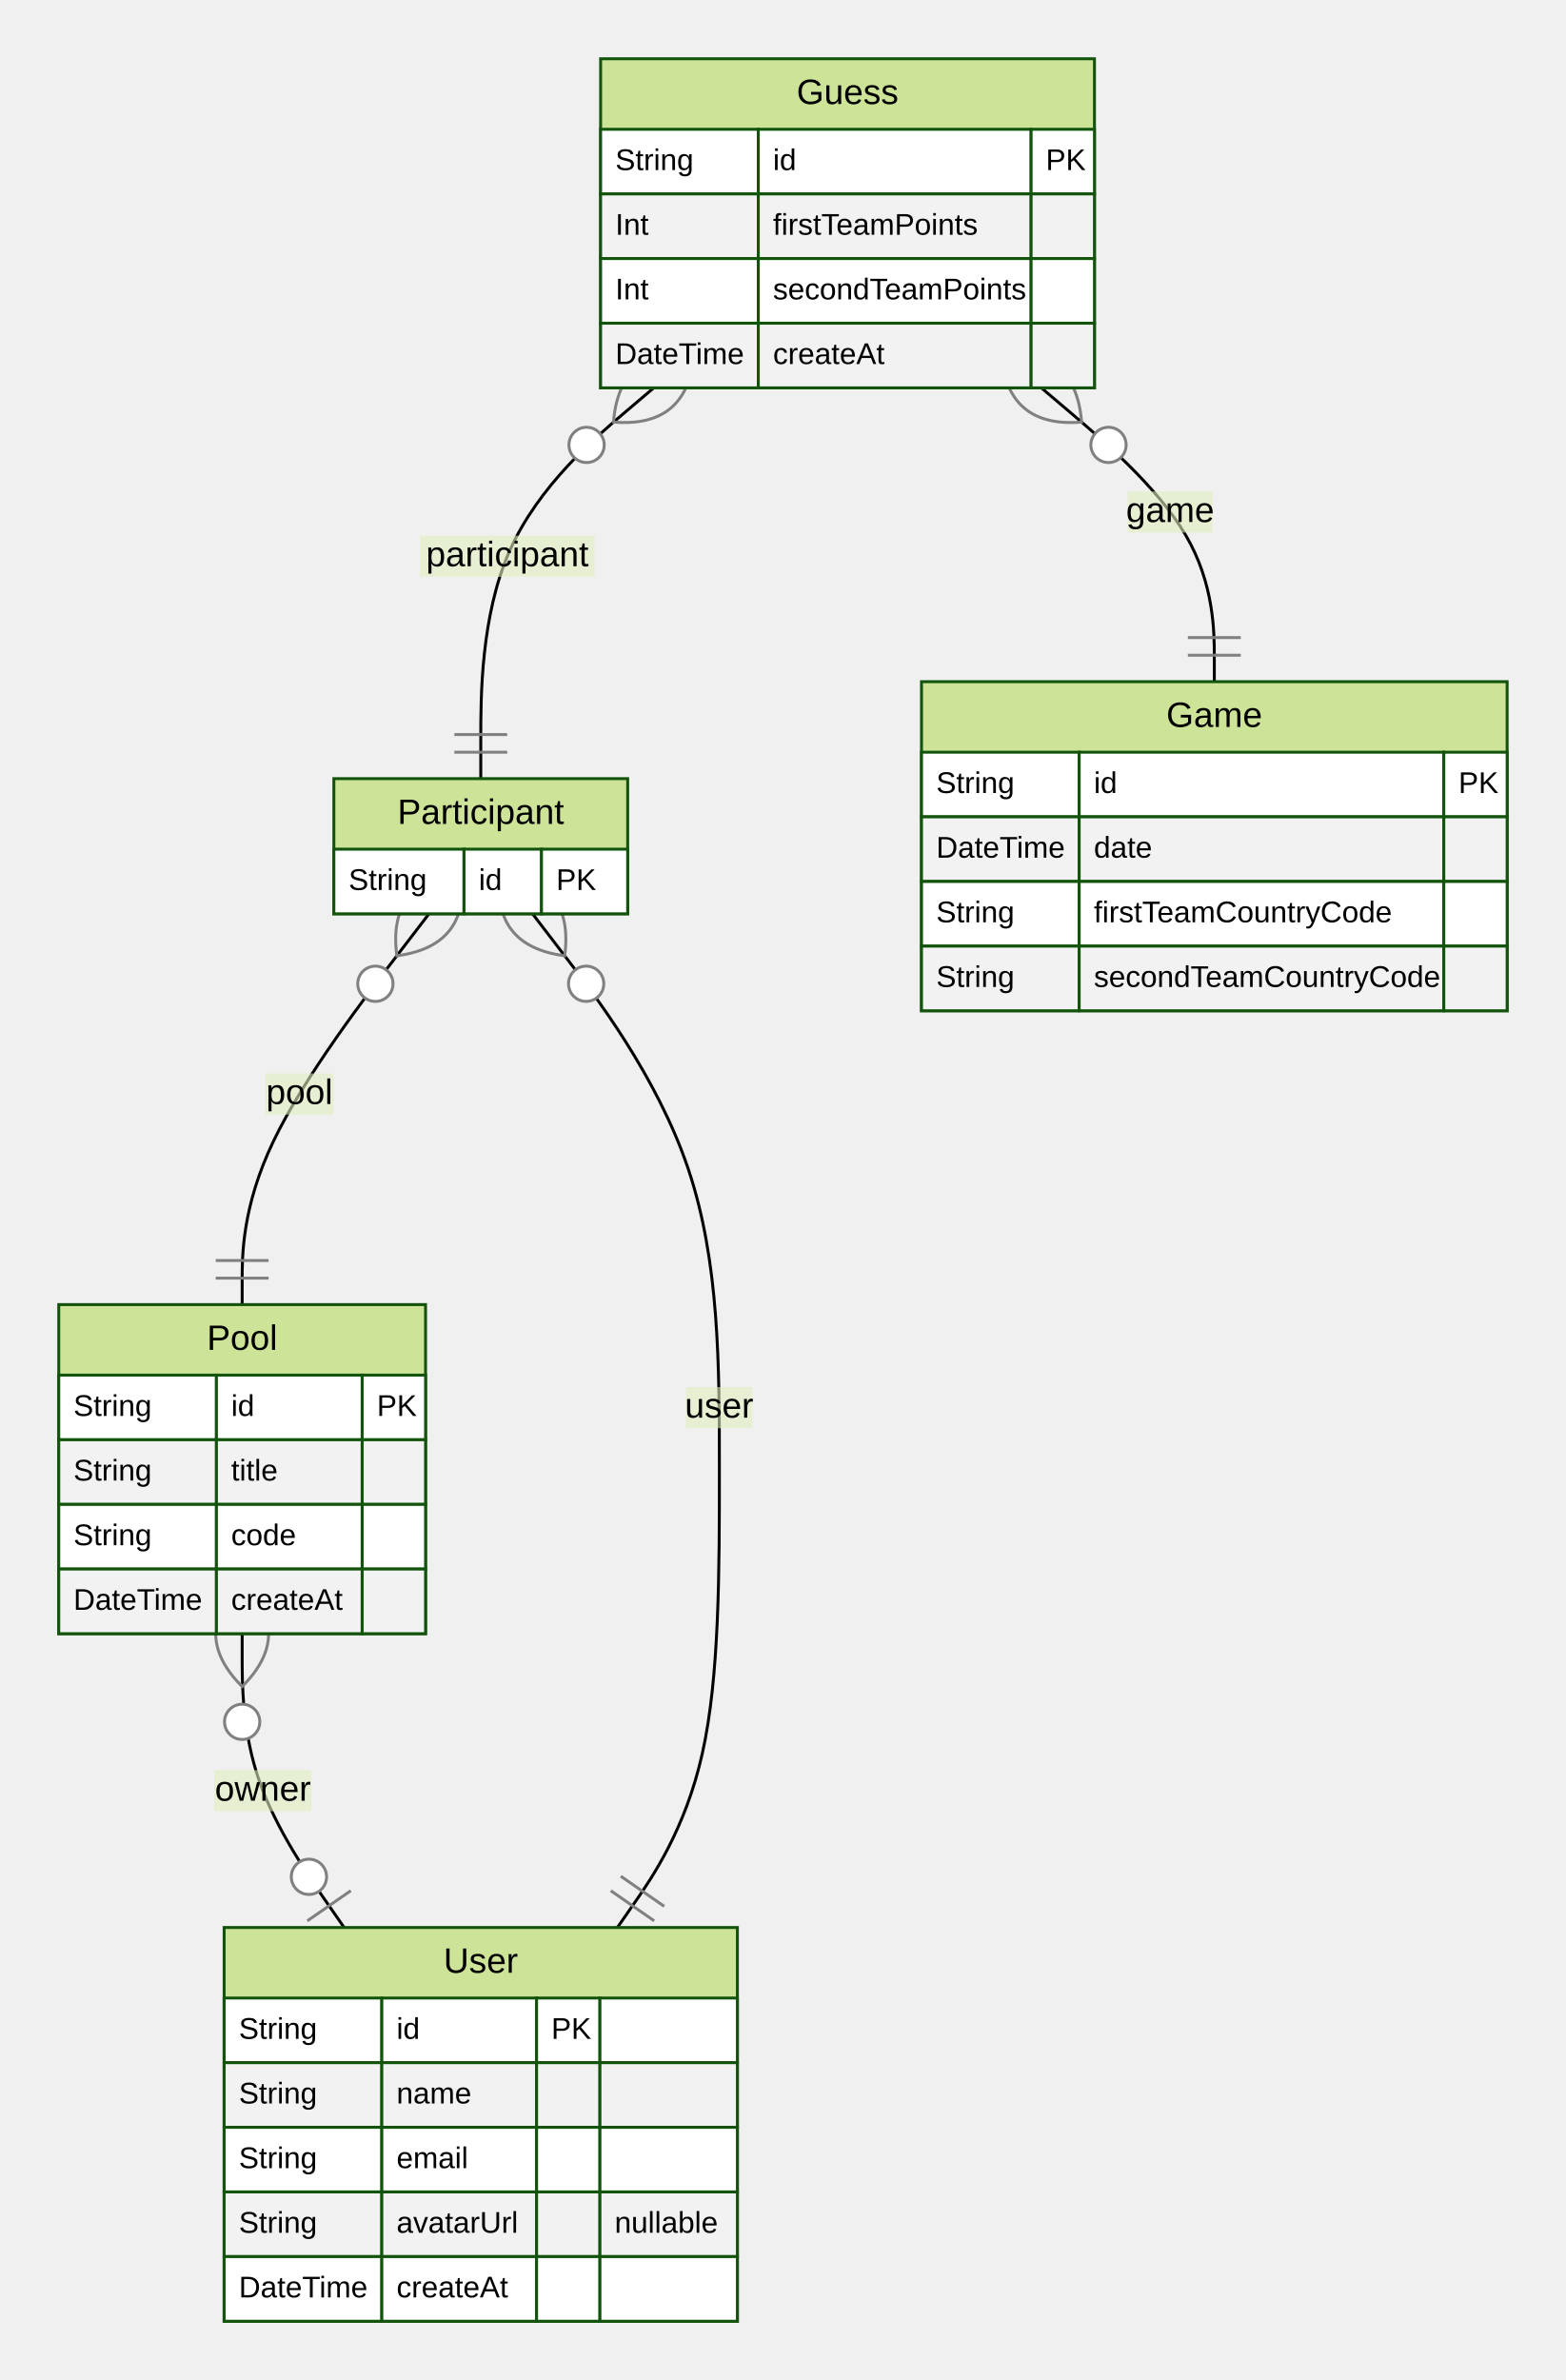
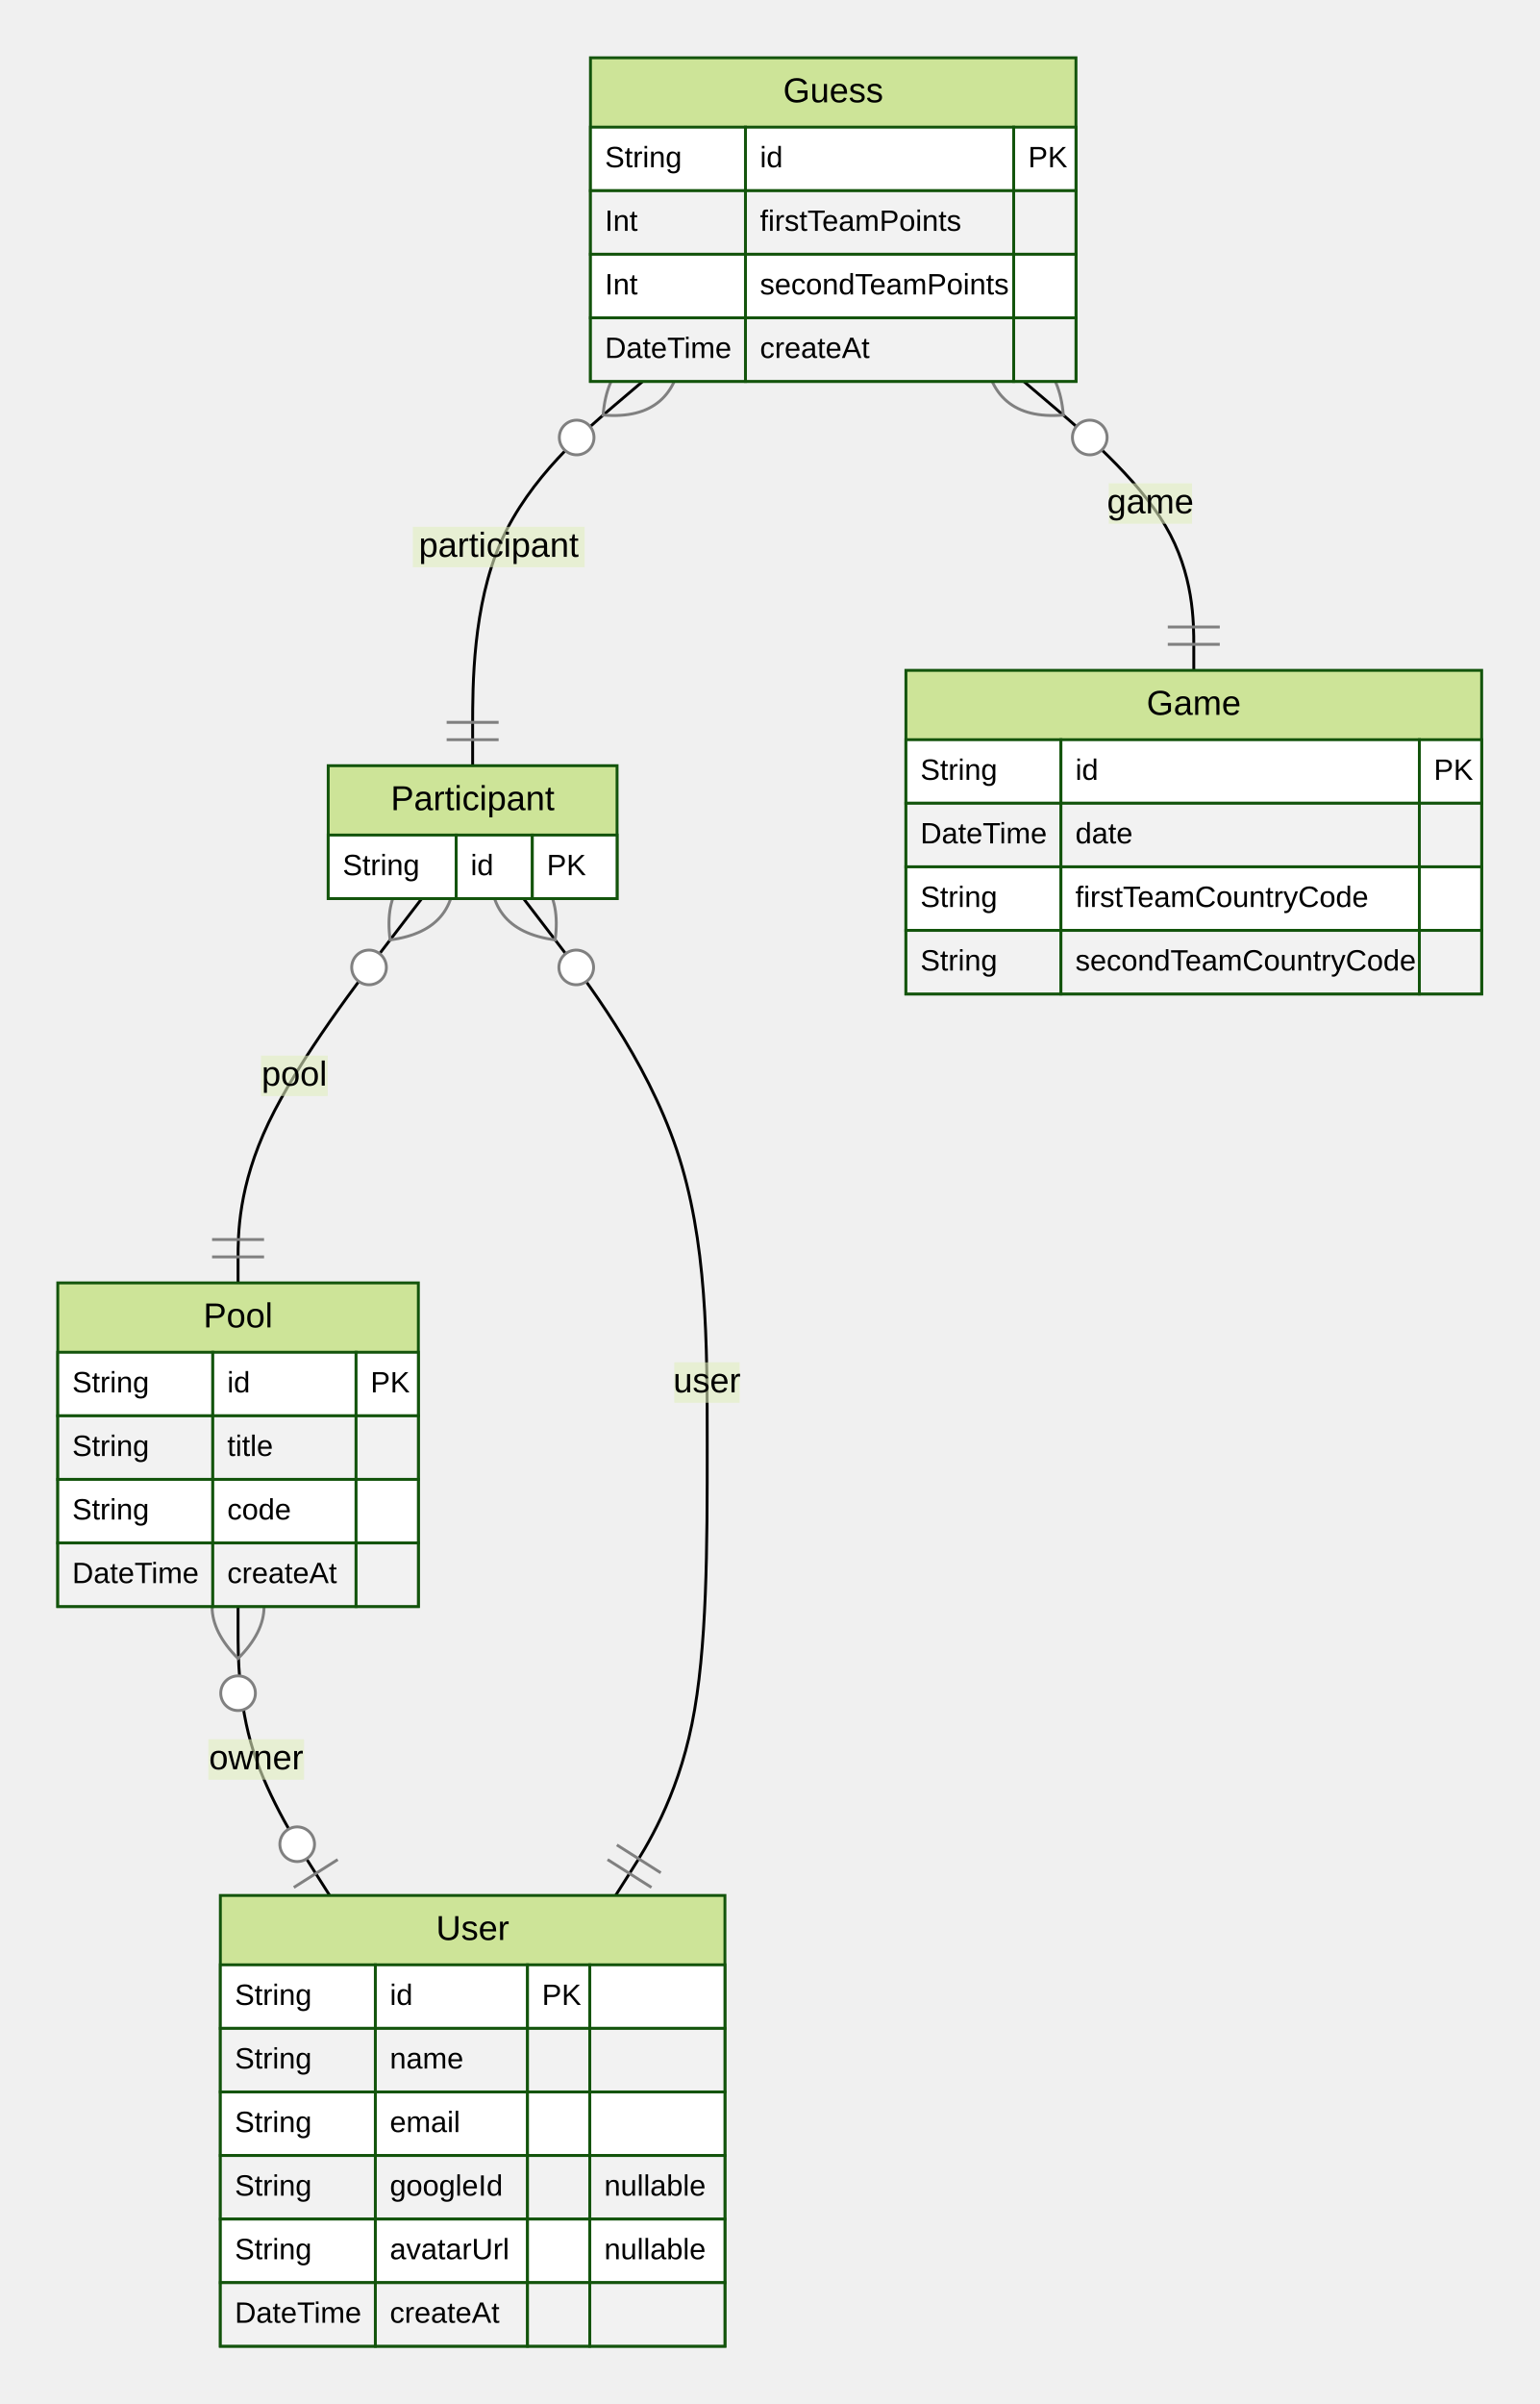
- <svg xmlns="http://www.w3.org/2000/svg" aria-labelledby="chart-title-mermaid-0 chart-desc-mermaid-0" role="img" viewBox="0 0 532.947 810" style="max-width: 532.947px; background-color: white;" width="100%" id="mermaid-0">
+ <svg xmlns="http://www.w3.org/2000/svg" aria-labelledby="chart-title-mermaid-0 chart-desc-mermaid-0" role="img" viewBox="0 0 532.947 832" style="max-width: 532.947px; background-color: white;" width="100%" id="mermaid-0">
  <style>#mermaid-0 {font-family:"trebuchet ms",verdana,arial,sans-serif;font-size:16px;fill:#000000;}#mermaid-0 .error-icon{fill:#552222;}#mermaid-0 .error-text{fill:#552222;stroke:#552222;}#mermaid-0 .edge-thickness-normal{stroke-width:2px;}#mermaid-0 .edge-thickness-thick{stroke-width:3.5px;}#mermaid-0 .edge-pattern-solid{stroke-dasharray:0;}#mermaid-0 .edge-pattern-dashed{stroke-dasharray:3;}#mermaid-0 .edge-pattern-dotted{stroke-dasharray:2;}#mermaid-0 .marker{fill:#000000;stroke:#000000;}#mermaid-0 .marker.cross{stroke:#000000;}#mermaid-0 svg{font-family:"trebuchet ms",verdana,arial,sans-serif;font-size:16px;}#mermaid-0 .entityBox{fill:#cde498;stroke:#13540c;}#mermaid-0 .attributeBoxOdd{fill:#ffffff;stroke:#13540c;}#mermaid-0 .attributeBoxEven{fill:#f2f2f2;stroke:#13540c;}#mermaid-0 .relationshipLabelBox{fill:hsl(78.158, 58.462%, 84.51%);opacity:0.7;background-color:hsl(78.158, 58.462%, 84.51%);}#mermaid-0 .relationshipLabelBox rect{opacity:0.5;}#mermaid-0 .relationshipLine{stroke:#000000;}#mermaid-0 :root{--mermaid-font-family:"trebuchet ms",verdana,arial,sans-serif;}</style>
  <g />
  <defs>
    <marker orient="auto" markerHeight="18" markerWidth="18" refY="9" refX="0" id="ONLY_ONE_START">
      <path d="M9,0 L9,18 M15,0 L15,18" fill="none" stroke="gray" />
    </marker>
  </defs>
  <defs>
    <marker orient="auto" markerHeight="18" markerWidth="18" refY="9" refX="18" id="ONLY_ONE_END">
      <path d="M3,0 L3,18 M9,0 L9,18" fill="none" stroke="gray" />
    </marker>
  </defs>
  <defs>
    <marker orient="auto" markerHeight="18" markerWidth="30" refY="9" refX="0" id="ZERO_OR_ONE_START">
      <circle r="6" cy="9" cx="21" fill="white" stroke="gray" />
      <path d="M9,0 L9,18" fill="none" stroke="gray" />
    </marker>
  </defs>
  <defs>
    <marker orient="auto" markerHeight="18" markerWidth="30" refY="9" refX="30" id="ZERO_OR_ONE_END">
      <circle r="6" cy="9" cx="9" fill="white" stroke="gray" />
      <path d="M21,0 L21,18" fill="none" stroke="gray" />
    </marker>
  </defs>
  <defs>
    <marker orient="auto" markerHeight="36" markerWidth="45" refY="18" refX="18" id="ONE_OR_MORE_START">
      <path d="M0,18 Q 18,0 36,18 Q 18,36 0,18 M42,9 L42,27" fill="none" stroke="gray" />
    </marker>
  </defs>
  <defs>
    <marker orient="auto" markerHeight="36" markerWidth="45" refY="18" refX="27" id="ONE_OR_MORE_END">
      <path d="M3,9 L3,27 M9,18 Q27,0 45,18 Q27,36 9,18" fill="none" stroke="gray" />
    </marker>
  </defs>
  <defs>
    <marker orient="auto" markerHeight="36" markerWidth="57" refY="18" refX="18" id="ZERO_OR_MORE_START">
      <circle r="6" cy="18" cx="48" fill="white" stroke="gray" />
      <path d="M0,18 Q18,0 36,18 Q18,36 0,18" fill="none" stroke="gray" />
    </marker>
  </defs>
  <defs>
    <marker orient="auto" markerHeight="36" markerWidth="57" refY="18" refX="39" id="ZERO_OR_MORE_END">
      <circle r="6" cy="18" cx="9" fill="white" stroke="gray" />
      <path d="M21,18 Q39,0 57,18 Q39,36 21,18" fill="none" stroke="gray" />
    </marker>
  </defs>
-   <path marker-start="url(#ZERO_OR_MORE_START)" marker-end="url(#ZERO_OR_ONE_END)" fill="none" stroke="gray" d="M82.418,556L82.418,564.333C82.418,572.667,82.418,589.333,88.202,606C93.986,622.667,105.554,639.333,111.339,647.667L117.123,656" class="er relationshipLine" />
+   <path marker-start="url(#ZERO_OR_MORE_START)" marker-end="url(#ZERO_OR_ONE_END)" fill="none" stroke="gray" d="M82.418,556L82.418,564.333C82.418,572.667,82.418,589.333,87.705,606C92.992,622.667,103.566,639.333,108.853,647.667L114.14,656" class="er relationshipLine" />
  <path marker-start="url(#ZERO_OR_MORE_START)" marker-end="url(#ONLY_ONE_END)" fill="none" stroke="gray" d="M146.006,311L135.408,324.833C124.81,338.667,103.614,366.333,93.016,388.5C82.418,410.667,82.418,427.333,82.418,435.667L82.418,444" class="er relationshipLine" />
-   <path marker-start="url(#ZERO_OR_MORE_START)" marker-end="url(#ONLY_ONE_END)" fill="none" stroke="gray" d="M181.248,311L191.846,324.833C202.444,338.667,223.64,366.333,234.238,397.833C244.836,429.333,244.836,464.667,244.836,500C244.836,535.333,244.836,570.667,239.052,596.667C233.268,622.667,221.699,639.333,215.915,647.667L210.131,656" class="er relationshipLine" />
+   <path marker-start="url(#ZERO_OR_MORE_START)" marker-end="url(#ONLY_ONE_END)" fill="none" stroke="gray" d="M181.248,311L191.846,324.833C202.444,338.667,223.64,366.333,234.238,397.833C244.836,429.333,244.836,464.667,244.836,500C244.836,535.333,244.836,570.667,239.549,596.667C234.262,622.667,223.688,639.333,218.401,647.667L213.114,656" class="er relationshipLine" />
  <path marker-start="url(#ZERO_OR_MORE_START)" marker-end="url(#ONLY_ONE_END)" fill="none" stroke="gray" d="M354.405,132L364.219,140.333C374.032,148.667,393.66,165.333,403.473,182C413.287,198.667,413.287,215.333,413.287,223.667L413.287,232" class="er relationshipLine" />
  <path marker-start="url(#ZERO_OR_MORE_START)" marker-end="url(#ONLY_ONE_END)" fill="none" stroke="gray" d="M222.509,132L212.695,140.333C202.882,148.667,183.254,165.333,173.441,187.5C163.627,209.667,163.627,237.333,163.627,251.167L163.627,265" class="er relationshipLine" />
  <g transform="translate(20,444 )" id="Pool">
    <rect height="112" width="124.836" y="0" x="0" stroke="gray" fill-opacity="100%" fill="honeydew" class="er entityBox" />
    <text transform="translate(62.41797,12)" style="font-family: &quot;trebuchet ms&quot;, verdana, arial, sans-serif;; font-size: 12px" text-anchor="middle" dominant-baseline="middle" y="0" x="0" id="entity-Pool" class="er entityLabel">Pool</text>
    <rect height="22" width="53.664" y="24" x="0" stroke="gray" fill-opacity="100%" fill="honeydew" class="er attributeBoxOdd" />
    <text transform="translate(5,35)" style="font-family: &quot;trebuchet ms&quot;, verdana, arial, sans-serif;; font-size: 10.2px" text-anchor="left" dominant-baseline="middle" y="0" x="0" id="entity-Pool-attr-1-type" class="er entityLabel">String</text>
    <rect height="22" width="49.609" y="24" x="53.664" stroke="gray" fill-opacity="100%" fill="honeydew" class="er attributeBoxOdd" />
    <text transform="translate(58.66406,35)" style="font-family: &quot;trebuchet ms&quot;, verdana, arial, sans-serif;; font-size: 10.2px" text-anchor="left" dominant-baseline="middle" y="0" x="0" id="entity-Pool-attr-1-name" class="er entityLabel">id</text>
    <rect height="22" width="21.562" y="24" x="103.273" stroke="gray" fill-opacity="100%" fill="honeydew" class="er attributeBoxOdd" />
    <text transform="translate(108.2734,35)" style="font-family: &quot;trebuchet ms&quot;, verdana, arial, sans-serif;; font-size: 10.2px" text-anchor="left" dominant-baseline="middle" y="0" x="0" id="entity-Pool-attr-1-key" class="er entityLabel">PK</text>
    <rect height="22" width="53.664" y="46" x="0" stroke="gray" fill-opacity="100%" fill="honeydew" class="er attributeBoxEven" />
    <text transform="translate(5,57)" style="font-family: &quot;trebuchet ms&quot;, verdana, arial, sans-serif;; font-size: 10.2px" text-anchor="left" dominant-baseline="middle" y="0" x="0" id="entity-Pool-attr-2-type" class="er entityLabel">String</text>
    <rect height="22" width="49.609" y="46" x="53.664" stroke="gray" fill-opacity="100%" fill="honeydew" class="er attributeBoxEven" />
    <text transform="translate(58.66406,57)" style="font-family: &quot;trebuchet ms&quot;, verdana, arial, sans-serif;; font-size: 10.2px" text-anchor="left" dominant-baseline="middle" y="0" x="0" id="entity-Pool-attr-2-name" class="er entityLabel">title</text>
    <rect height="22" width="21.562" y="46" x="103.273" stroke="gray" fill-opacity="100%" fill="honeydew" class="er attributeBoxEven" />
    <text transform="translate(108.2734,57)" style="font-family: &quot;trebuchet ms&quot;, verdana, arial, sans-serif;; font-size: 10.2px" text-anchor="left" dominant-baseline="middle" y="0" x="0" id="entity-Pool-attr-2-key" class="er entityLabel" />
    <rect height="22" width="53.664" y="68" x="0" stroke="gray" fill-opacity="100%" fill="honeydew" class="er attributeBoxOdd" />
    <text transform="translate(5,79)" style="font-family: &quot;trebuchet ms&quot;, verdana, arial, sans-serif;; font-size: 10.2px" text-anchor="left" dominant-baseline="middle" y="0" x="0" id="entity-Pool-attr-3-type" class="er entityLabel">String</text>
    <rect height="22" width="49.609" y="68" x="53.664" stroke="gray" fill-opacity="100%" fill="honeydew" class="er attributeBoxOdd" />
    <text transform="translate(58.66406,79)" style="font-family: &quot;trebuchet ms&quot;, verdana, arial, sans-serif;; font-size: 10.2px" text-anchor="left" dominant-baseline="middle" y="0" x="0" id="entity-Pool-attr-3-name" class="er entityLabel">code</text>
    <rect height="22" width="21.562" y="68" x="103.273" stroke="gray" fill-opacity="100%" fill="honeydew" class="er attributeBoxOdd" />
    <text transform="translate(108.2734,79)" style="font-family: &quot;trebuchet ms&quot;, verdana, arial, sans-serif;; font-size: 10.2px" text-anchor="left" dominant-baseline="middle" y="0" x="0" id="entity-Pool-attr-3-key" class="er entityLabel" />
    <rect height="22" width="53.664" y="90" x="0" stroke="gray" fill-opacity="100%" fill="honeydew" class="er attributeBoxEven" />
    <text transform="translate(5,101)" style="font-family: &quot;trebuchet ms&quot;, verdana, arial, sans-serif;; font-size: 10.2px" text-anchor="left" dominant-baseline="middle" y="0" x="0" id="entity-Pool-attr-4-type" class="er entityLabel">DateTime</text>
    <rect height="22" width="49.609" y="90" x="53.664" stroke="gray" fill-opacity="100%" fill="honeydew" class="er attributeBoxEven" />
    <text transform="translate(58.66406,101)" style="font-family: &quot;trebuchet ms&quot;, verdana, arial, sans-serif;; font-size: 10.2px" text-anchor="left" dominant-baseline="middle" y="0" x="0" id="entity-Pool-attr-4-name" class="er entityLabel">createAt</text>
    <rect height="22" width="21.562" y="90" x="103.273" stroke="gray" fill-opacity="100%" fill="honeydew" class="er attributeBoxEven" />
    <text transform="translate(108.2734,101)" style="font-family: &quot;trebuchet ms&quot;, verdana, arial, sans-serif;; font-size: 10.2px" text-anchor="left" dominant-baseline="middle" y="0" x="0" id="entity-Pool-attr-4-key" class="er entityLabel" />
  </g>
  <g transform="translate(113.627,265 )" id="Participant">
    <rect height="46" width="100" y="0" x="0" stroke="gray" fill-opacity="100%" fill="honeydew" class="er entityBox" />
    <text transform="translate(50,12)" style="font-family: &quot;trebuchet ms&quot;, verdana, arial, sans-serif;; font-size: 12px" text-anchor="middle" dominant-baseline="middle" y="0" x="0" id="entity-Participant" class="er entityLabel">Participant</text>
    <rect height="22" width="44.297" y="24" x="0" stroke="gray" fill-opacity="100%" fill="honeydew" class="er attributeBoxOdd" />
    <text transform="translate(5,35)" style="font-family: &quot;trebuchet ms&quot;, verdana, arial, sans-serif;; font-size: 10.2px" text-anchor="left" dominant-baseline="middle" y="0" x="0" id="entity-Participant-attr-1-type" class="er entityLabel">String</text>
    <rect height="22" width="26.367" y="24" x="44.297" stroke="gray" fill-opacity="100%" fill="honeydew" class="er attributeBoxOdd" />
    <text transform="translate(49.29688,35)" style="font-family: &quot;trebuchet ms&quot;, verdana, arial, sans-serif;; font-size: 10.2px" text-anchor="left" dominant-baseline="middle" y="0" x="0" id="entity-Participant-attr-1-name" class="er entityLabel">id</text>
    <rect height="22" width="29.336" y="24" x="70.664" stroke="gray" fill-opacity="100%" fill="honeydew" class="er attributeBoxOdd" />
    <text transform="translate(75.66406,35)" style="font-family: &quot;trebuchet ms&quot;, verdana, arial, sans-serif;; font-size: 10.2px" text-anchor="left" dominant-baseline="middle" y="0" x="0" id="entity-Participant-attr-1-key" class="er entityLabel">PK</text>
  </g>
  <g transform="translate(76.28711,656 )" id="User">
-     <rect height="134" width="174.68" y="0" x="0" stroke="gray" fill-opacity="100%" fill="honeydew" class="er entityBox" />
+     <rect height="156" width="174.68" y="0" x="0" stroke="gray" fill-opacity="100%" fill="honeydew" class="er entityBox" />
    <text transform="translate(87.33984,12)" style="font-family: &quot;trebuchet ms&quot;, verdana, arial, sans-serif;; font-size: 12px" text-anchor="middle" dominant-baseline="middle" y="0" x="0" id="entity-User" class="er entityLabel">User</text>
    <rect height="22" width="53.664" y="24" x="0" stroke="gray" fill-opacity="100%" fill="honeydew" class="er attributeBoxOdd" />
    <text transform="translate(5,35)" style="font-family: &quot;trebuchet ms&quot;, verdana, arial, sans-serif;; font-size: 10.2px" text-anchor="left" dominant-baseline="middle" y="0" x="0" id="entity-User-attr-1-type" class="er entityLabel">String</text>
    <rect height="22" width="52.672" y="24" x="53.664" stroke="gray" fill-opacity="100%" fill="honeydew" class="er attributeBoxOdd" />
    <text transform="translate(58.66406,35)" style="font-family: &quot;trebuchet ms&quot;, verdana, arial, sans-serif;; font-size: 10.2px" text-anchor="left" dominant-baseline="middle" y="0" x="0" id="entity-User-attr-1-name" class="er entityLabel">id</text>
    <rect height="22" width="21.562" y="24" x="106.336" stroke="gray" fill-opacity="100%" fill="honeydew" class="er attributeBoxOdd" />
    <text transform="translate(111.3359,35)" style="font-family: &quot;trebuchet ms&quot;, verdana, arial, sans-serif;; font-size: 10.2px" text-anchor="left" dominant-baseline="middle" y="0" x="0" id="entity-User-attr-1-key" class="er entityLabel">PK</text>
    <rect height="22" width="46.781" y="24" x="127.898" stroke="gray" fill-opacity="100%" fill="honeydew" class="er attributeBoxOdd" />
    <text transform="translate(132.8984,35)" style="font-family: &quot;trebuchet ms&quot;, verdana, arial, sans-serif;; font-size: 10.2px" text-anchor="left" dominant-baseline="middle" y="0" x="0" id="entity-User-attr-1-comment" class="er entityLabel" />
    <rect height="22" width="53.664" y="46" x="0" stroke="gray" fill-opacity="100%" fill="honeydew" class="er attributeBoxEven" />
    <text transform="translate(5,57)" style="font-family: &quot;trebuchet ms&quot;, verdana, arial, sans-serif;; font-size: 10.2px" text-anchor="left" dominant-baseline="middle" y="0" x="0" id="entity-User-attr-2-type" class="er entityLabel">String</text>
    <rect height="22" width="52.672" y="46" x="53.664" stroke="gray" fill-opacity="100%" fill="honeydew" class="er attributeBoxEven" />
    <text transform="translate(58.66406,57)" style="font-family: &quot;trebuchet ms&quot;, verdana, arial, sans-serif;; font-size: 10.2px" text-anchor="left" dominant-baseline="middle" y="0" x="0" id="entity-User-attr-2-name" class="er entityLabel">name</text>
    <rect height="22" width="21.562" y="46" x="106.336" stroke="gray" fill-opacity="100%" fill="honeydew" class="er attributeBoxEven" />
    <text transform="translate(111.3359,57)" style="font-family: &quot;trebuchet ms&quot;, verdana, arial, sans-serif;; font-size: 10.2px" text-anchor="left" dominant-baseline="middle" y="0" x="0" id="entity-User-attr-2-key" class="er entityLabel" />
    <rect height="22" width="46.781" y="46" x="127.898" stroke="gray" fill-opacity="100%" fill="honeydew" class="er attributeBoxEven" />
    <text transform="translate(132.8984,57)" style="font-family: &quot;trebuchet ms&quot;, verdana, arial, sans-serif;; font-size: 10.2px" text-anchor="left" dominant-baseline="middle" y="0" x="0" id="entity-User-attr-2-comment" class="er entityLabel" />
    <rect height="22" width="53.664" y="68" x="0" stroke="gray" fill-opacity="100%" fill="honeydew" class="er attributeBoxOdd" />
    <text transform="translate(5,79)" style="font-family: &quot;trebuchet ms&quot;, verdana, arial, sans-serif;; font-size: 10.2px" text-anchor="left" dominant-baseline="middle" y="0" x="0" id="entity-User-attr-3-type" class="er entityLabel">String</text>
    <rect height="22" width="52.672" y="68" x="53.664" stroke="gray" fill-opacity="100%" fill="honeydew" class="er attributeBoxOdd" />
    <text transform="translate(58.66406,79)" style="font-family: &quot;trebuchet ms&quot;, verdana, arial, sans-serif;; font-size: 10.2px" text-anchor="left" dominant-baseline="middle" y="0" x="0" id="entity-User-attr-3-name" class="er entityLabel">email</text>
    <rect height="22" width="21.562" y="68" x="106.336" stroke="gray" fill-opacity="100%" fill="honeydew" class="er attributeBoxOdd" />
    <text transform="translate(111.3359,79)" style="font-family: &quot;trebuchet ms&quot;, verdana, arial, sans-serif;; font-size: 10.2px" text-anchor="left" dominant-baseline="middle" y="0" x="0" id="entity-User-attr-3-key" class="er entityLabel" />
    <rect height="22" width="46.781" y="68" x="127.898" stroke="gray" fill-opacity="100%" fill="honeydew" class="er attributeBoxOdd" />
    <text transform="translate(132.8984,79)" style="font-family: &quot;trebuchet ms&quot;, verdana, arial, sans-serif;; font-size: 10.2px" text-anchor="left" dominant-baseline="middle" y="0" x="0" id="entity-User-attr-3-comment" class="er entityLabel" />
    <rect height="22" width="53.664" y="90" x="0" stroke="gray" fill-opacity="100%" fill="honeydew" class="er attributeBoxEven" />
    <text transform="translate(5,101)" style="font-family: &quot;trebuchet ms&quot;, verdana, arial, sans-serif;; font-size: 10.2px" text-anchor="left" dominant-baseline="middle" y="0" x="0" id="entity-User-attr-4-type" class="er entityLabel">String</text>
    <rect height="22" width="52.672" y="90" x="53.664" stroke="gray" fill-opacity="100%" fill="honeydew" class="er attributeBoxEven" />
-     <text transform="translate(58.66406,101)" style="font-family: &quot;trebuchet ms&quot;, verdana, arial, sans-serif;; font-size: 10.2px" text-anchor="left" dominant-baseline="middle" y="0" x="0" id="entity-User-attr-4-name" class="er entityLabel">avatarUrl</text>
+     <text transform="translate(58.66406,101)" style="font-family: &quot;trebuchet ms&quot;, verdana, arial, sans-serif;; font-size: 10.2px" text-anchor="left" dominant-baseline="middle" y="0" x="0" id="entity-User-attr-4-name" class="er entityLabel">googleId</text>
    <rect height="22" width="21.562" y="90" x="106.336" stroke="gray" fill-opacity="100%" fill="honeydew" class="er attributeBoxEven" />
    <text transform="translate(111.3359,101)" style="font-family: &quot;trebuchet ms&quot;, verdana, arial, sans-serif;; font-size: 10.2px" text-anchor="left" dominant-baseline="middle" y="0" x="0" id="entity-User-attr-4-key" class="er entityLabel" />
    <rect height="22" width="46.781" y="90" x="127.898" stroke="gray" fill-opacity="100%" fill="honeydew" class="er attributeBoxEven" />
    <text transform="translate(132.8984,101)" style="font-family: &quot;trebuchet ms&quot;, verdana, arial, sans-serif;; font-size: 10.2px" text-anchor="left" dominant-baseline="middle" y="0" x="0" id="entity-User-attr-4-comment" class="er entityLabel">nullable</text>
    <rect height="22" width="53.664" y="112" x="0" stroke="gray" fill-opacity="100%" fill="honeydew" class="er attributeBoxOdd" />
-     <text transform="translate(5,123)" style="font-family: &quot;trebuchet ms&quot;, verdana, arial, sans-serif;; font-size: 10.2px" text-anchor="left" dominant-baseline="middle" y="0" x="0" id="entity-User-attr-5-type" class="er entityLabel">DateTime</text>
+     <text transform="translate(5,123)" style="font-family: &quot;trebuchet ms&quot;, verdana, arial, sans-serif;; font-size: 10.2px" text-anchor="left" dominant-baseline="middle" y="0" x="0" id="entity-User-attr-5-type" class="er entityLabel">String</text>
    <rect height="22" width="52.672" y="112" x="53.664" stroke="gray" fill-opacity="100%" fill="honeydew" class="er attributeBoxOdd" />
-     <text transform="translate(58.66406,123)" style="font-family: &quot;trebuchet ms&quot;, verdana, arial, sans-serif;; font-size: 10.2px" text-anchor="left" dominant-baseline="middle" y="0" x="0" id="entity-User-attr-5-name" class="er entityLabel">createAt</text>
+     <text transform="translate(58.66406,123)" style="font-family: &quot;trebuchet ms&quot;, verdana, arial, sans-serif;; font-size: 10.2px" text-anchor="left" dominant-baseline="middle" y="0" x="0" id="entity-User-attr-5-name" class="er entityLabel">avatarUrl</text>
    <rect height="22" width="21.562" y="112" x="106.336" stroke="gray" fill-opacity="100%" fill="honeydew" class="er attributeBoxOdd" />
    <text transform="translate(111.3359,123)" style="font-family: &quot;trebuchet ms&quot;, verdana, arial, sans-serif;; font-size: 10.2px" text-anchor="left" dominant-baseline="middle" y="0" x="0" id="entity-User-attr-5-key" class="er entityLabel" />
    <rect height="22" width="46.781" y="112" x="127.898" stroke="gray" fill-opacity="100%" fill="honeydew" class="er attributeBoxOdd" />
-     <text transform="translate(132.8984,123)" style="font-family: &quot;trebuchet ms&quot;, verdana, arial, sans-serif;; font-size: 10.2px" text-anchor="left" dominant-baseline="middle" y="0" x="0" id="entity-User-attr-5-comment" class="er entityLabel" />
+     <text transform="translate(132.8984,123)" style="font-family: &quot;trebuchet ms&quot;, verdana, arial, sans-serif;; font-size: 10.2px" text-anchor="left" dominant-baseline="middle" y="0" x="0" id="entity-User-attr-5-comment" class="er entityLabel">nullable</text>
+     <rect height="22" width="53.664" y="134" x="0" stroke="gray" fill-opacity="100%" fill="honeydew" class="er attributeBoxEven" />
+     <text transform="translate(5,145)" style="font-family: &quot;trebuchet ms&quot;, verdana, arial, sans-serif;; font-size: 10.2px" text-anchor="left" dominant-baseline="middle" y="0" x="0" id="entity-User-attr-6-type" class="er entityLabel">DateTime</text>
+     <rect height="22" width="52.672" y="134" x="53.664" stroke="gray" fill-opacity="100%" fill="honeydew" class="er attributeBoxEven" />
+     <text transform="translate(58.66406,145)" style="font-family: &quot;trebuchet ms&quot;, verdana, arial, sans-serif;; font-size: 10.2px" text-anchor="left" dominant-baseline="middle" y="0" x="0" id="entity-User-attr-6-name" class="er entityLabel">createAt</text>
+     <rect height="22" width="21.562" y="134" x="106.336" stroke="gray" fill-opacity="100%" fill="honeydew" class="er attributeBoxEven" />
+     <text transform="translate(111.3359,145)" style="font-family: &quot;trebuchet ms&quot;, verdana, arial, sans-serif;; font-size: 10.2px" text-anchor="left" dominant-baseline="middle" y="0" x="0" id="entity-User-attr-6-key" class="er entityLabel" />
+     <rect height="22" width="46.781" y="134" x="127.898" stroke="gray" fill-opacity="100%" fill="honeydew" class="er attributeBoxEven" />
+     <text transform="translate(132.8984,145)" style="font-family: &quot;trebuchet ms&quot;, verdana, arial, sans-serif;; font-size: 10.2px" text-anchor="left" dominant-baseline="middle" y="0" x="0" id="entity-User-attr-6-comment" class="er entityLabel" />
  </g>
  <g transform="translate(313.627,232 )" id="Game">
    <rect height="112" width="199.32" y="0" x="0" stroke="gray" fill-opacity="100%" fill="honeydew" class="er entityBox" />
    <text transform="translate(99.66016,12)" style="font-family: &quot;trebuchet ms&quot;, verdana, arial, sans-serif;; font-size: 12px" text-anchor="middle" dominant-baseline="middle" y="0" x="0" id="entity-Game" class="er entityLabel">Game</text>
    <rect height="22" width="53.664" y="24" x="0" stroke="gray" fill-opacity="100%" fill="honeydew" class="er attributeBoxOdd" />
    <text transform="translate(5,35)" style="font-family: &quot;trebuchet ms&quot;, verdana, arial, sans-serif;; font-size: 10.2px" text-anchor="left" dominant-baseline="middle" y="0" x="0" id="entity-Game-attr-1-type" class="er entityLabel">String</text>
    <rect height="22" width="124.094" y="24" x="53.664" stroke="gray" fill-opacity="100%" fill="honeydew" class="er attributeBoxOdd" />
    <text transform="translate(58.66406,35)" style="font-family: &quot;trebuchet ms&quot;, verdana, arial, sans-serif;; font-size: 10.2px" text-anchor="left" dominant-baseline="middle" y="0" x="0" id="entity-Game-attr-1-name" class="er entityLabel">id</text>
    <rect height="22" width="21.562" y="24" x="177.758" stroke="gray" fill-opacity="100%" fill="honeydew" class="er attributeBoxOdd" />
    <text transform="translate(182.7578,35)" style="font-family: &quot;trebuchet ms&quot;, verdana, arial, sans-serif;; font-size: 10.2px" text-anchor="left" dominant-baseline="middle" y="0" x="0" id="entity-Game-attr-1-key" class="er entityLabel">PK</text>
    <rect height="22" width="53.664" y="46" x="0" stroke="gray" fill-opacity="100%" fill="honeydew" class="er attributeBoxEven" />
    <text transform="translate(5,57)" style="font-family: &quot;trebuchet ms&quot;, verdana, arial, sans-serif;; font-size: 10.2px" text-anchor="left" dominant-baseline="middle" y="0" x="0" id="entity-Game-attr-2-type" class="er entityLabel">DateTime</text>
    <rect height="22" width="124.094" y="46" x="53.664" stroke="gray" fill-opacity="100%" fill="honeydew" class="er attributeBoxEven" />
    <text transform="translate(58.66406,57)" style="font-family: &quot;trebuchet ms&quot;, verdana, arial, sans-serif;; font-size: 10.2px" text-anchor="left" dominant-baseline="middle" y="0" x="0" id="entity-Game-attr-2-name" class="er entityLabel">date</text>
    <rect height="22" width="21.562" y="46" x="177.758" stroke="gray" fill-opacity="100%" fill="honeydew" class="er attributeBoxEven" />
    <text transform="translate(182.7578,57)" style="font-family: &quot;trebuchet ms&quot;, verdana, arial, sans-serif;; font-size: 10.2px" text-anchor="left" dominant-baseline="middle" y="0" x="0" id="entity-Game-attr-2-key" class="er entityLabel" />
    <rect height="22" width="53.664" y="68" x="0" stroke="gray" fill-opacity="100%" fill="honeydew" class="er attributeBoxOdd" />
    <text transform="translate(5,79)" style="font-family: &quot;trebuchet ms&quot;, verdana, arial, sans-serif;; font-size: 10.2px" text-anchor="left" dominant-baseline="middle" y="0" x="0" id="entity-Game-attr-3-type" class="er entityLabel">String</text>
    <rect height="22" width="124.094" y="68" x="53.664" stroke="gray" fill-opacity="100%" fill="honeydew" class="er attributeBoxOdd" />
    <text transform="translate(58.66406,79)" style="font-family: &quot;trebuchet ms&quot;, verdana, arial, sans-serif;; font-size: 10.2px" text-anchor="left" dominant-baseline="middle" y="0" x="0" id="entity-Game-attr-3-name" class="er entityLabel">firstTeamCountryCode</text>
    <rect height="22" width="21.562" y="68" x="177.758" stroke="gray" fill-opacity="100%" fill="honeydew" class="er attributeBoxOdd" />
    <text transform="translate(182.7578,79)" style="font-family: &quot;trebuchet ms&quot;, verdana, arial, sans-serif;; font-size: 10.2px" text-anchor="left" dominant-baseline="middle" y="0" x="0" id="entity-Game-attr-3-key" class="er entityLabel" />
    <rect height="22" width="53.664" y="90" x="0" stroke="gray" fill-opacity="100%" fill="honeydew" class="er attributeBoxEven" />
    <text transform="translate(5,101)" style="font-family: &quot;trebuchet ms&quot;, verdana, arial, sans-serif;; font-size: 10.2px" text-anchor="left" dominant-baseline="middle" y="0" x="0" id="entity-Game-attr-4-type" class="er entityLabel">String</text>
    <rect height="22" width="124.094" y="90" x="53.664" stroke="gray" fill-opacity="100%" fill="honeydew" class="er attributeBoxEven" />
    <text transform="translate(58.66406,101)" style="font-family: &quot;trebuchet ms&quot;, verdana, arial, sans-serif;; font-size: 10.2px" text-anchor="left" dominant-baseline="middle" y="0" x="0" id="entity-Game-attr-4-name" class="er entityLabel">secondTeamCountryCode</text>
    <rect height="22" width="21.562" y="90" x="177.758" stroke="gray" fill-opacity="100%" fill="honeydew" class="er attributeBoxEven" />
    <text transform="translate(182.7578,101)" style="font-family: &quot;trebuchet ms&quot;, verdana, arial, sans-serif;; font-size: 10.2px" text-anchor="left" dominant-baseline="middle" y="0" x="0" id="entity-Game-attr-4-key" class="er entityLabel" />
  </g>
  <g transform="translate(204.418,20 )" id="Guess">
    <rect height="112" width="168.078" y="0" x="0" stroke="gray" fill-opacity="100%" fill="honeydew" class="er entityBox" />
    <text transform="translate(84.03906,12)" style="font-family: &quot;trebuchet ms&quot;, verdana, arial, sans-serif;; font-size: 12px" text-anchor="middle" dominant-baseline="middle" y="0" x="0" id="entity-Guess" class="er entityLabel">Guess</text>
    <rect height="22" width="53.664" y="24" x="0" stroke="gray" fill-opacity="100%" fill="honeydew" class="er attributeBoxOdd" />
    <text transform="translate(5,35)" style="font-family: &quot;trebuchet ms&quot;, verdana, arial, sans-serif;; font-size: 10.2px" text-anchor="left" dominant-baseline="middle" y="0" x="0" id="entity-Guess-attr-1-type" class="er entityLabel">String</text>
    <rect height="22" width="92.852" y="24" x="53.664" stroke="gray" fill-opacity="100%" fill="honeydew" class="er attributeBoxOdd" />
    <text transform="translate(58.66406,35)" style="font-family: &quot;trebuchet ms&quot;, verdana, arial, sans-serif;; font-size: 10.2px" text-anchor="left" dominant-baseline="middle" y="0" x="0" id="entity-Guess-attr-1-name" class="er entityLabel">id</text>
    <rect height="22" width="21.562" y="24" x="146.516" stroke="gray" fill-opacity="100%" fill="honeydew" class="er attributeBoxOdd" />
    <text transform="translate(151.5156,35)" style="font-family: &quot;trebuchet ms&quot;, verdana, arial, sans-serif;; font-size: 10.2px" text-anchor="left" dominant-baseline="middle" y="0" x="0" id="entity-Guess-attr-1-key" class="er entityLabel">PK</text>
    <rect height="22" width="53.664" y="46" x="0" stroke="gray" fill-opacity="100%" fill="honeydew" class="er attributeBoxEven" />
    <text transform="translate(5,57)" style="font-family: &quot;trebuchet ms&quot;, verdana, arial, sans-serif;; font-size: 10.2px" text-anchor="left" dominant-baseline="middle" y="0" x="0" id="entity-Guess-attr-2-type" class="er entityLabel">Int</text>
    <rect height="22" width="92.852" y="46" x="53.664" stroke="gray" fill-opacity="100%" fill="honeydew" class="er attributeBoxEven" />
    <text transform="translate(58.66406,57)" style="font-family: &quot;trebuchet ms&quot;, verdana, arial, sans-serif;; font-size: 10.2px" text-anchor="left" dominant-baseline="middle" y="0" x="0" id="entity-Guess-attr-2-name" class="er entityLabel">firstTeamPoints</text>
    <rect height="22" width="21.562" y="46" x="146.516" stroke="gray" fill-opacity="100%" fill="honeydew" class="er attributeBoxEven" />
    <text transform="translate(151.5156,57)" style="font-family: &quot;trebuchet ms&quot;, verdana, arial, sans-serif;; font-size: 10.2px" text-anchor="left" dominant-baseline="middle" y="0" x="0" id="entity-Guess-attr-2-key" class="er entityLabel" />
    <rect height="22" width="53.664" y="68" x="0" stroke="gray" fill-opacity="100%" fill="honeydew" class="er attributeBoxOdd" />
    <text transform="translate(5,79)" style="font-family: &quot;trebuchet ms&quot;, verdana, arial, sans-serif;; font-size: 10.2px" text-anchor="left" dominant-baseline="middle" y="0" x="0" id="entity-Guess-attr-3-type" class="er entityLabel">Int</text>
    <rect height="22" width="92.852" y="68" x="53.664" stroke="gray" fill-opacity="100%" fill="honeydew" class="er attributeBoxOdd" />
    <text transform="translate(58.66406,79)" style="font-family: &quot;trebuchet ms&quot;, verdana, arial, sans-serif;; font-size: 10.2px" text-anchor="left" dominant-baseline="middle" y="0" x="0" id="entity-Guess-attr-3-name" class="er entityLabel">secondTeamPoints</text>
    <rect height="22" width="21.562" y="68" x="146.516" stroke="gray" fill-opacity="100%" fill="honeydew" class="er attributeBoxOdd" />
    <text transform="translate(151.5156,79)" style="font-family: &quot;trebuchet ms&quot;, verdana, arial, sans-serif;; font-size: 10.2px" text-anchor="left" dominant-baseline="middle" y="0" x="0" id="entity-Guess-attr-3-key" class="er entityLabel" />
    <rect height="22" width="53.664" y="90" x="0" stroke="gray" fill-opacity="100%" fill="honeydew" class="er attributeBoxEven" />
    <text transform="translate(5,101)" style="font-family: &quot;trebuchet ms&quot;, verdana, arial, sans-serif;; font-size: 10.2px" text-anchor="left" dominant-baseline="middle" y="0" x="0" id="entity-Guess-attr-4-type" class="er entityLabel">DateTime</text>
    <rect height="22" width="92.852" y="90" x="53.664" stroke="gray" fill-opacity="100%" fill="honeydew" class="er attributeBoxEven" />
    <text transform="translate(58.66406,101)" style="font-family: &quot;trebuchet ms&quot;, verdana, arial, sans-serif;; font-size: 10.2px" text-anchor="left" dominant-baseline="middle" y="0" x="0" id="entity-Guess-attr-4-name" class="er entityLabel">createAt</text>
    <rect height="22" width="21.562" y="90" x="146.516" stroke="gray" fill-opacity="100%" fill="honeydew" class="er attributeBoxEven" />
    <text transform="translate(151.5156,101)" style="font-family: &quot;trebuchet ms&quot;, verdana, arial, sans-serif;; font-size: 10.2px" text-anchor="left" dominant-baseline="middle" y="0" x="0" id="entity-Guess-attr-4-key" class="er entityLabel" />
  </g>
-   <rect fill-opacity="85%" fill="white" height="14" width="33.141" y="602.443" x="72.906" class="er relationshipLabelBox" />
-   <text style="font-family: &quot;trebuchet ms&quot;, verdana, arial, sans-serif;; font-size: 12px" dominant-baseline="middle" text-anchor="middle" y="609.443" x="89.476" id="rel1" class="er relationshipLabel">owner</text>
+   <rect fill-opacity="85%" fill="white" height="14" width="33.141" y="601.947" x="72.123" class="er relationshipLabelBox" />
+   <text style="font-family: &quot;trebuchet ms&quot;, verdana, arial, sans-serif;; font-size: 12px" dominant-baseline="middle" text-anchor="middle" y="608.947" x="88.693" id="rel1" class="er relationshipLabel">owner</text>
  <rect fill-opacity="85%" fill="white" height="14" width="23.109" y="365.331" x="90.342" class="er relationshipLabelBox" />
  <text style="font-family: &quot;trebuchet ms&quot;, verdana, arial, sans-serif;; font-size: 12px" dominant-baseline="middle" text-anchor="middle" y="372.331" x="101.896" id="rel2" class="er relationshipLabel">pool</text>
-   <rect fill-opacity="85%" fill="white" height="14" width="22.625" y="472.066" x="233.441" class="er relationshipLabelBox" />
-   <text style="font-family: &quot;trebuchet ms&quot;, verdana, arial, sans-serif;; font-size: 12px" dominant-baseline="middle" text-anchor="middle" y="479.066" x="244.754" id="rel3" class="er relationshipLabel">user</text>
+   <rect fill-opacity="85%" fill="white" height="14" width="22.625" y="471.479" x="233.434" class="er relationshipLabelBox" />
+   <text style="font-family: &quot;trebuchet ms&quot;, verdana, arial, sans-serif;; font-size: 12px" dominant-baseline="middle" text-anchor="middle" y="478.479" x="244.747" id="rel3" class="er relationshipLabel">user</text>
  <rect fill-opacity="85%" fill="white" height="14" width="28.836" y="167.262" x="383.844" class="er relationshipLabelBox" />
  <text style="font-family: &quot;trebuchet ms&quot;, verdana, arial, sans-serif;; font-size: 12px" dominant-baseline="middle" text-anchor="middle" y="174.262" x="398.262" id="rel4" class="er relationshipLabel">game</text>
  <rect fill-opacity="85%" fill="white" height="14" width="59.508" y="182.313" x="142.911" class="er relationshipLabelBox" />
  <text style="font-family: &quot;trebuchet ms&quot;, verdana, arial, sans-serif;; font-size: 12px" dominant-baseline="middle" text-anchor="middle" y="189.313" x="172.664" id="rel5" class="er relationshipLabel">participant</text>
</svg>
